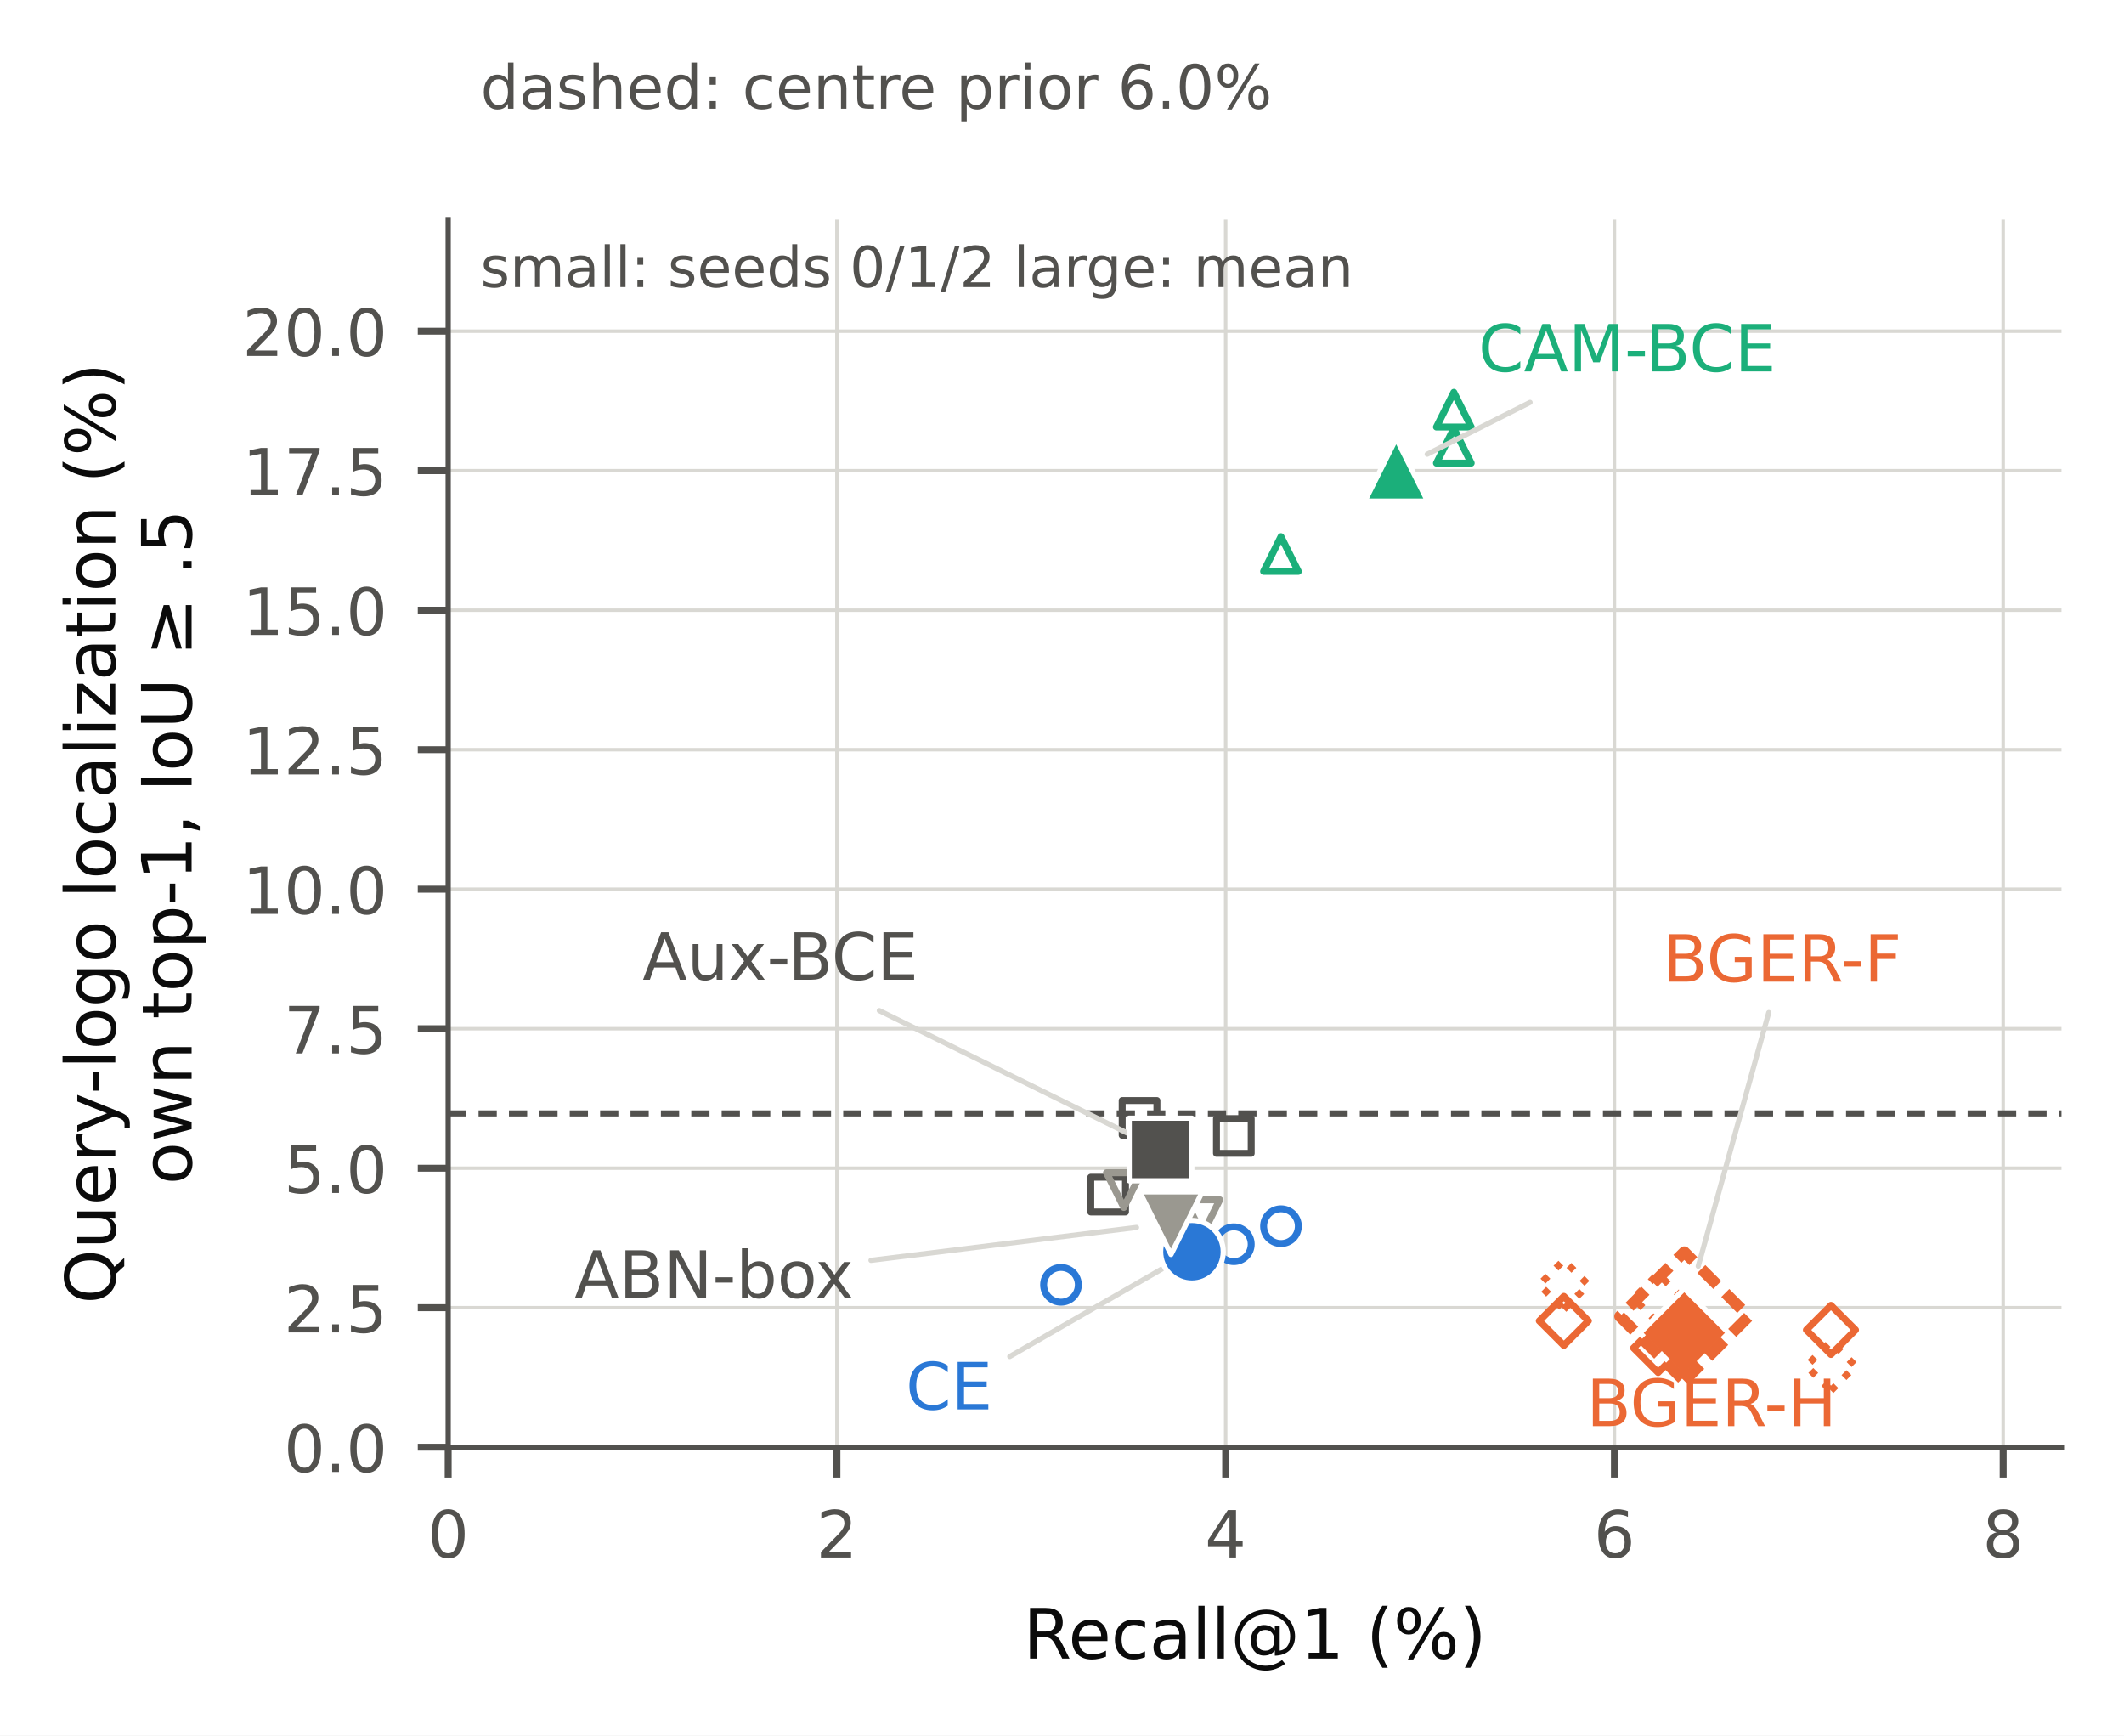
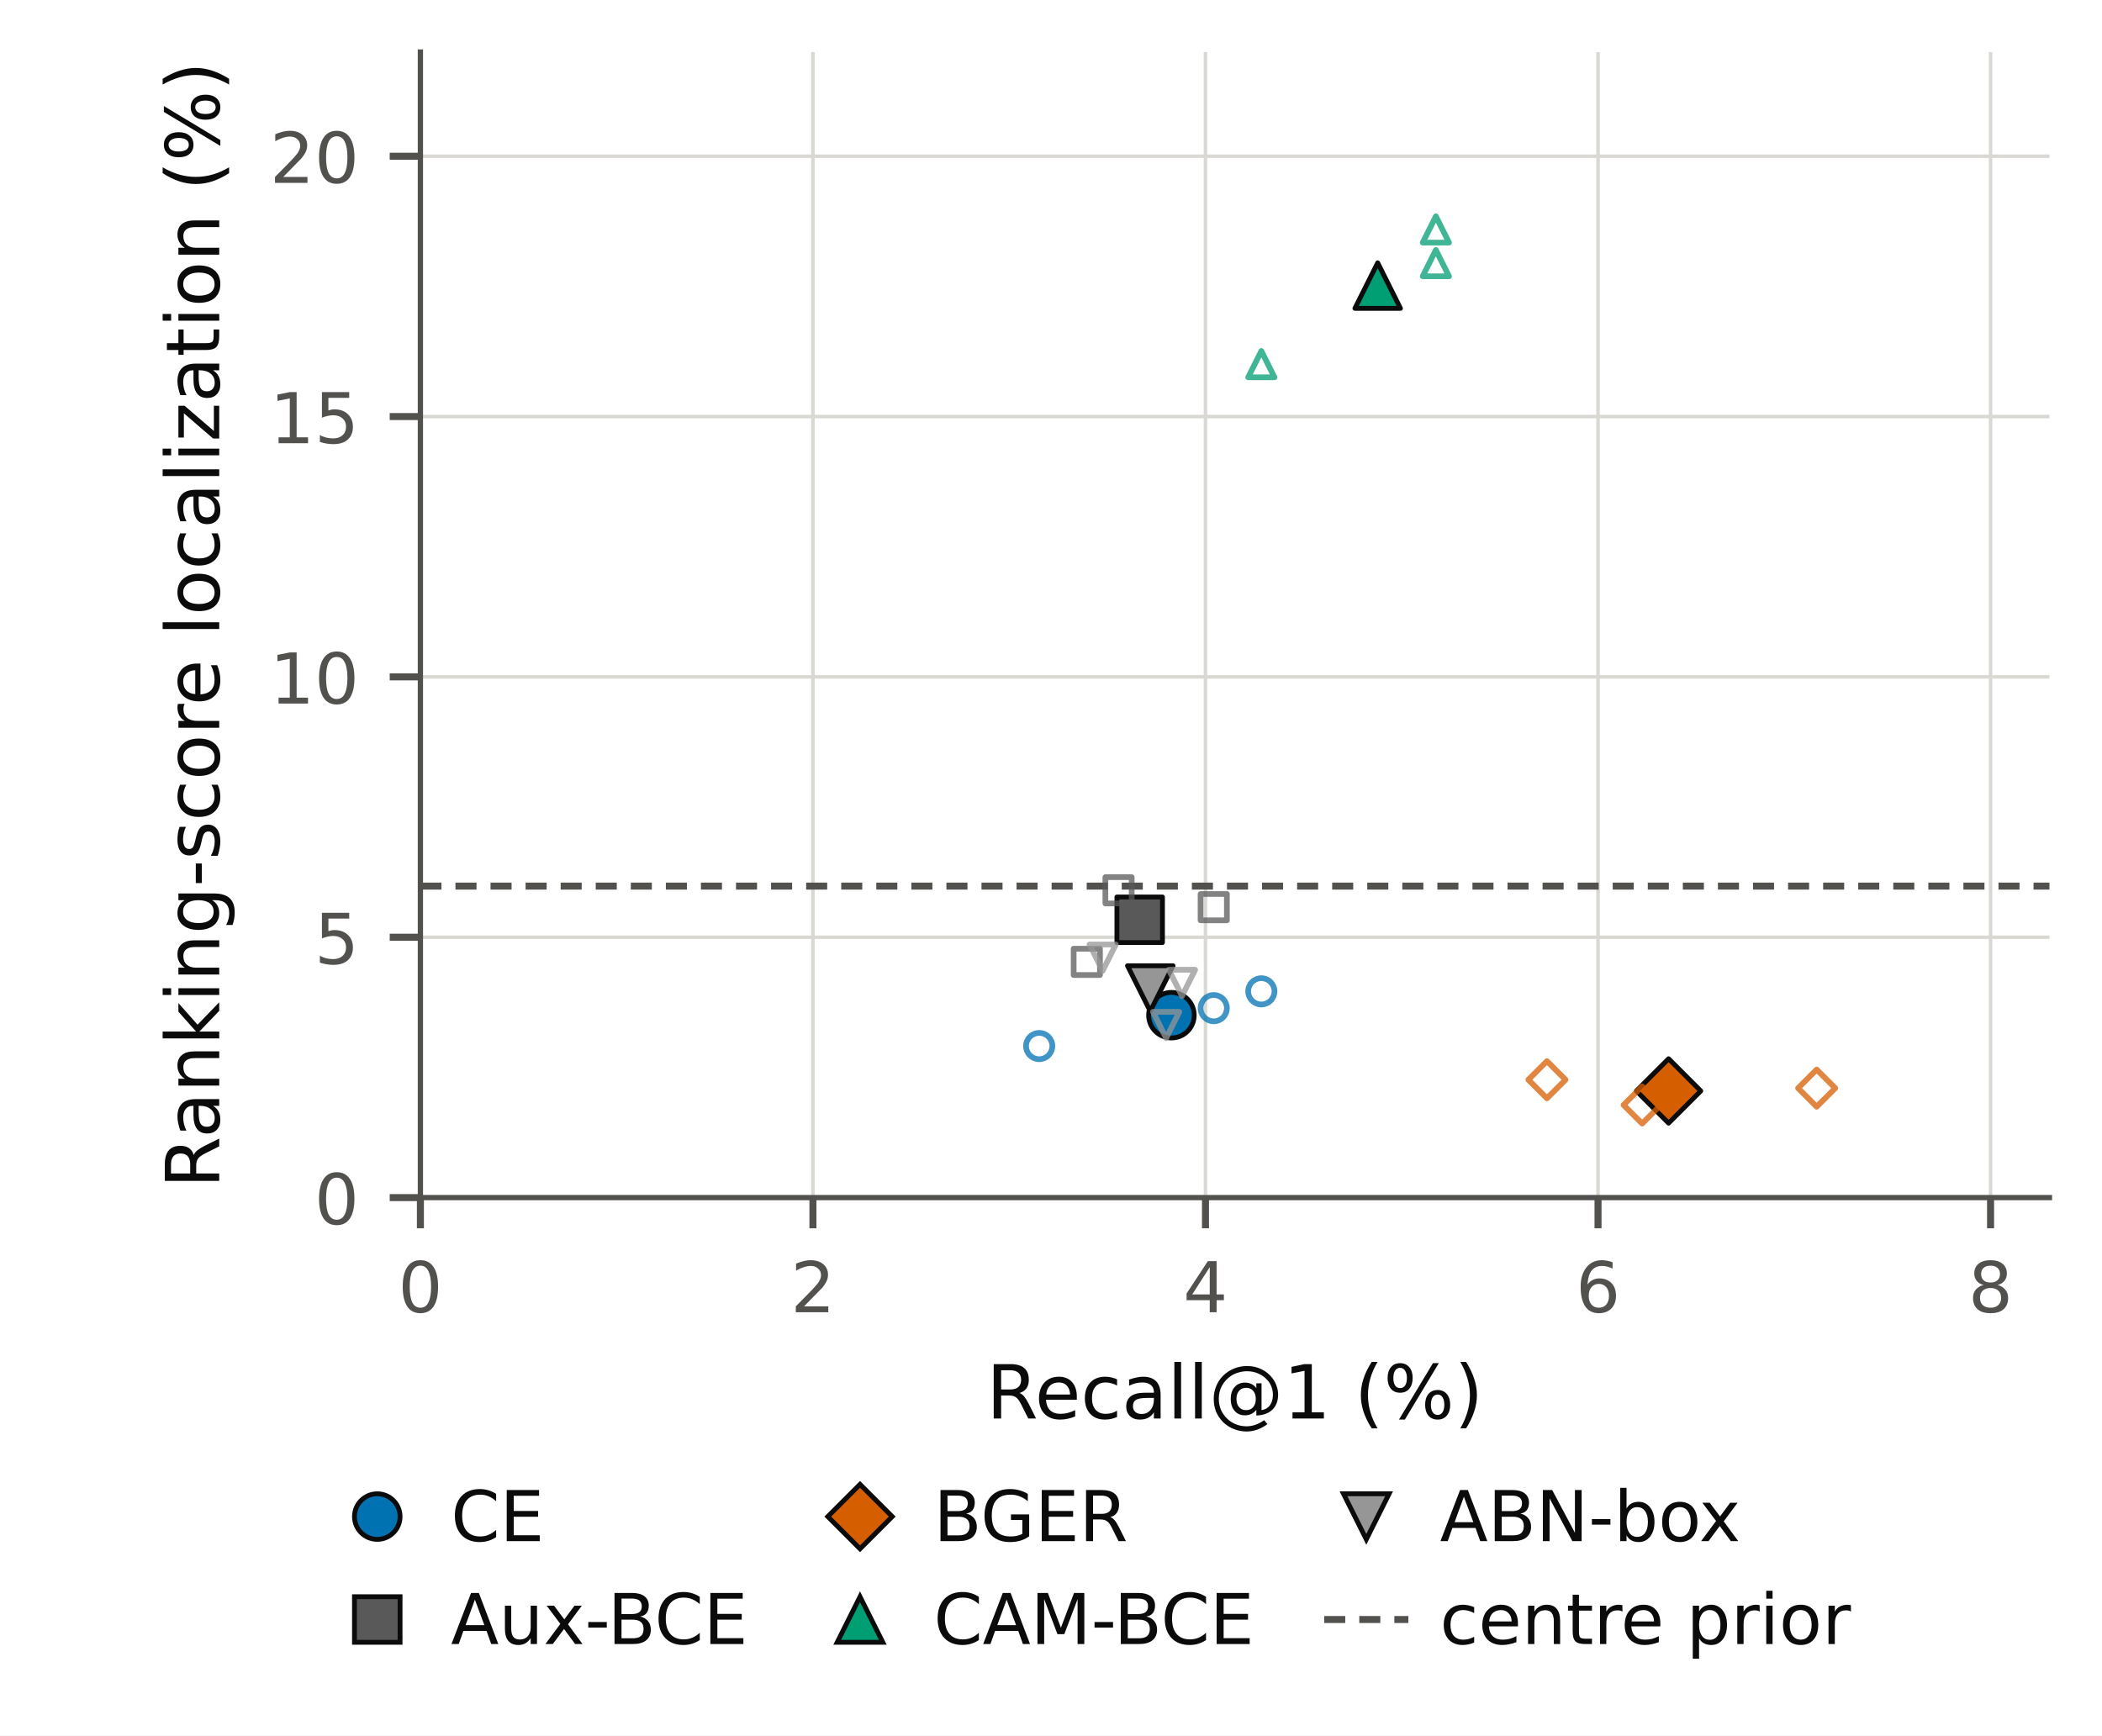
- <svg xmlns="http://www.w3.org/2000/svg" xmlns:xlink="http://www.w3.org/1999/xlink" width="244.63pt" height="199.858pt" viewBox="0 0 244.63 199.858" version="1.1">
+ <svg xmlns="http://www.w3.org/2000/svg" xmlns:xlink="http://www.w3.org/1999/xlink" width="239.76pt" height="198pt" viewBox="0 0 239.76 198" version="1.1">
  <defs>
    <style type="text/css">*{stroke-linejoin: round; stroke-linecap: butt}</style>
  </defs>
  <g id="figure_1">
    <g id="patch_1">
-       <path d="M 0 199.858  L 244.63 199.858  L 244.63 0  L 0 0  z " style="fill: #ffffff" />
+       <path d="M 0 198  L 239.76 198  L 239.76 0  L 0 0  z " style="fill: #ffffff" />
    </g>
    <g id="axes_1">
      <g id="patch_2">
-         <path d="M 51.616 166.656  L 237.43 166.656  L 237.43 25.284  L 51.616 25.284  z " style="fill: #ffffff" />
+         <path d="M 47.952 136.62  L 233.766 136.62  L 233.766 5.94  L 47.952 5.94  z " style="fill: #ffffff" />
      </g>
      <g id="matplotlib.axis_1">
        <g id="xtick_1">
          <g id="line2d_1">
-             <path d="M 51.616 166.656  L 51.616 25.284  " clip-path="url(#p598d120ee5)" style="fill: none; stroke: #d9d8d3; stroke-width: 0.4; stroke-linecap: square" />
+             <path d="M 47.952 136.62  L 47.952 5.94  " clip-path="url(#p11b56bddbb)" style="fill: none; stroke: #d9d8d3; stroke-width: 0.4; stroke-linecap: square" />
          </g>
          <g id="line2d_2">
            <defs>
              <path id="m5f1303f808" d="M 0 0  L 0 3.5  " style="stroke: #52514e; stroke-width: 0.8" />
            </defs>
            <g>
-               <use xlink:href="#m5f1303f808" x="51.616" y="166.656" style="fill: #52514e; stroke: #52514e; stroke-width: 0.8" />
+               <use xlink:href="#m5f1303f808" x="47.952" y="136.62" style="fill: #52514e; stroke: #52514e; stroke-width: 0.8" />
            </g>
          </g>
          <g id="text_1">
-             <text style="fill: #52514e; font: 7.5px 'DejaVu Sans'; text-anchor: middle" x="51.616" y="179.355" transform="rotate(-0 51.61622 179.3553)">0</text>
+             <text style="fill: #52514e; font: 8px 'DejaVu Sans'; text-anchor: middle" x="47.952" y="149.699" transform="rotate(-0 47.952 149.6987)">0</text>
          </g>
        </g>
        <g id="xtick_2">
          <g id="line2d_3">
-             <path d="M 96.391 166.656  L 96.391 25.284  " clip-path="url(#p598d120ee5)" style="fill: none; stroke: #d9d8d3; stroke-width: 0.4; stroke-linecap: square" />
+             <path d="M 92.726 136.62  L 92.726 5.94  " clip-path="url(#p11b56bddbb)" style="fill: none; stroke: #d9d8d3; stroke-width: 0.4; stroke-linecap: square" />
          </g>
          <g id="line2d_4">
            <g>
-               <use xlink:href="#m5f1303f808" x="96.391" y="166.656" style="fill: #52514e; stroke: #52514e; stroke-width: 0.8" />
+               <use xlink:href="#m5f1303f808" x="92.726" y="136.62" style="fill: #52514e; stroke: #52514e; stroke-width: 0.8" />
            </g>
          </g>
          <g id="text_2">
-             <text style="fill: #52514e; font: 7.5px 'DejaVu Sans'; text-anchor: middle" x="96.391" y="179.355" transform="rotate(-0 96.39068 179.3553)">2</text>
+             <text style="fill: #52514e; font: 8px 'DejaVu Sans'; text-anchor: middle" x="92.726" y="149.699" transform="rotate(-0 92.72646 149.6987)">2</text>
          </g>
        </g>
        <g id="xtick_3">
          <g id="line2d_5">
-             <path d="M 141.165 166.656  L 141.165 25.284  " clip-path="url(#p598d120ee5)" style="fill: none; stroke: #d9d8d3; stroke-width: 0.4; stroke-linecap: square" />
+             <path d="M 137.501 136.62  L 137.501 5.94  " clip-path="url(#p11b56bddbb)" style="fill: none; stroke: #d9d8d3; stroke-width: 0.4; stroke-linecap: square" />
          </g>
          <g id="line2d_6">
            <g>
-               <use xlink:href="#m5f1303f808" x="141.165" y="166.656" style="fill: #52514e; stroke: #52514e; stroke-width: 0.8" />
+               <use xlink:href="#m5f1303f808" x="137.501" y="136.62" style="fill: #52514e; stroke: #52514e; stroke-width: 0.8" />
            </g>
          </g>
          <g id="text_3">
-             <text style="fill: #52514e; font: 7.5px 'DejaVu Sans'; text-anchor: middle" x="141.165" y="179.355" transform="rotate(-0 141.1651 179.3553)">4</text>
+             <text style="fill: #52514e; font: 8px 'DejaVu Sans'; text-anchor: middle" x="137.501" y="149.699" transform="rotate(-0 137.5009 149.6987)">4</text>
          </g>
        </g>
        <g id="xtick_4">
          <g id="line2d_7">
-             <path d="M 185.94 166.656  L 185.94 25.284  " clip-path="url(#p598d120ee5)" style="fill: none; stroke: #d9d8d3; stroke-width: 0.4; stroke-linecap: square" />
+             <path d="M 182.275 136.62  L 182.275 5.94  " clip-path="url(#p11b56bddbb)" style="fill: none; stroke: #d9d8d3; stroke-width: 0.4; stroke-linecap: square" />
          </g>
          <g id="line2d_8">
            <g>
-               <use xlink:href="#m5f1303f808" x="185.94" y="166.656" style="fill: #52514e; stroke: #52514e; stroke-width: 0.8" />
+               <use xlink:href="#m5f1303f808" x="182.275" y="136.62" style="fill: #52514e; stroke: #52514e; stroke-width: 0.8" />
            </g>
          </g>
          <g id="text_4">
-             <text style="fill: #52514e; font: 7.5px 'DejaVu Sans'; text-anchor: middle" x="185.94" y="179.355" transform="rotate(-0 185.9396 179.3553)">6</text>
+             <text style="fill: #52514e; font: 8px 'DejaVu Sans'; text-anchor: middle" x="182.275" y="149.699" transform="rotate(-0 182.2754 149.6987)">6</text>
          </g>
        </g>
        <g id="xtick_5">
          <g id="line2d_9">
-             <path d="M 230.714 166.656  L 230.714 25.284  " clip-path="url(#p598d120ee5)" style="fill: none; stroke: #d9d8d3; stroke-width: 0.4; stroke-linecap: square" />
+             <path d="M 227.05 136.62  L 227.05 5.94  " clip-path="url(#p11b56bddbb)" style="fill: none; stroke: #d9d8d3; stroke-width: 0.4; stroke-linecap: square" />
          </g>
          <g id="line2d_10">
            <g>
-               <use xlink:href="#m5f1303f808" x="230.714" y="166.656" style="fill: #52514e; stroke: #52514e; stroke-width: 0.8" />
+               <use xlink:href="#m5f1303f808" x="227.05" y="136.62" style="fill: #52514e; stroke: #52514e; stroke-width: 0.8" />
            </g>
          </g>
          <g id="text_5">
-             <text style="fill: #52514e; font: 7.5px 'DejaVu Sans'; text-anchor: middle" x="230.714" y="179.355" transform="rotate(-0 230.714 179.3553)">8</text>
+             <text style="fill: #52514e; font: 8px 'DejaVu Sans'; text-anchor: middle" x="227.05" y="149.699" transform="rotate(-0 227.0498 149.6987)">8</text>
          </g>
        </g>
        <g id="text_6">
-           <text style="fill: #0b0b0b; font: 8px 'DejaVu Sans'; text-anchor: middle" x="144.523" y="190.994" transform="rotate(-0 144.5232 190.9938)">Recall@1 (%)</text>
+           <text style="fill: #0b0b0b; font: 8.5px 'DejaVu Sans'; text-anchor: middle" x="140.859" y="161.821" transform="rotate(-0 140.859 161.8212)">Recall@1 (%)</text>
        </g>
      </g>
      <g id="matplotlib.axis_2">
        <g id="ytick_1">
          <g id="line2d_11">
-             <path d="M 51.616 166.656  L 237.43 166.656  " clip-path="url(#p598d120ee5)" style="fill: none; stroke: #d9d8d3; stroke-width: 0.4; stroke-linecap: square" />
+             <path d="M 47.952 136.62  L 233.766 136.62  " clip-path="url(#p11b56bddbb)" style="fill: none; stroke: #d9d8d3; stroke-width: 0.4; stroke-linecap: square" />
          </g>
          <g id="line2d_12">
            <defs>
              <path id="m6cbdb1d498" d="M 0 0  L -3.5 0  " style="stroke: #52514e; stroke-width: 0.8" />
            </defs>
            <g>
-               <use xlink:href="#m6cbdb1d498" x="51.616" y="166.656" style="fill: #52514e; stroke: #52514e; stroke-width: 0.8" />
+               <use xlink:href="#m6cbdb1d498" x="47.952" y="136.62" style="fill: #52514e; stroke: #52514e; stroke-width: 0.8" />
            </g>
          </g>
          <g id="text_7">
-             <text style="fill: #52514e; font: 7.5px 'DejaVu Sans'; text-anchor: end" x="44.616" y="169.506" transform="rotate(-0 44.61622 169.5059)">0.0</text>
+             <text style="fill: #52514e; font: 8px 'DejaVu Sans'; text-anchor: end" x="40.952" y="139.659" transform="rotate(-0 40.952 139.6594)">0</text>
          </g>
        </g>
        <g id="ytick_2">
          <g id="line2d_13">
-             <path d="M 51.616 150.591  L 237.43 150.591  " clip-path="url(#p598d120ee5)" style="fill: none; stroke: #d9d8d3; stroke-width: 0.4; stroke-linecap: square" />
+             <path d="M 47.952 106.92  L 233.766 106.92  " clip-path="url(#p11b56bddbb)" style="fill: none; stroke: #d9d8d3; stroke-width: 0.4; stroke-linecap: square" />
          </g>
          <g id="line2d_14">
            <g>
-               <use xlink:href="#m6cbdb1d498" x="51.616" y="150.591" style="fill: #52514e; stroke: #52514e; stroke-width: 0.8" />
+               <use xlink:href="#m6cbdb1d498" x="47.952" y="106.92" style="fill: #52514e; stroke: #52514e; stroke-width: 0.8" />
            </g>
          </g>
          <g id="text_8">
-             <text style="fill: #52514e; font: 7.5px 'DejaVu Sans'; text-anchor: end" x="44.616" y="153.441" transform="rotate(-0 44.61622 153.4409)">2.5</text>
+             <text style="fill: #52514e; font: 8px 'DejaVu Sans'; text-anchor: end" x="40.952" y="109.959" transform="rotate(-0 40.952 109.9594)">5</text>
          </g>
        </g>
        <g id="ytick_3">
          <g id="line2d_15">
-             <path d="M 51.616 134.526  L 237.43 134.526  " clip-path="url(#p598d120ee5)" style="fill: none; stroke: #d9d8d3; stroke-width: 0.4; stroke-linecap: square" />
+             <path d="M 47.952 77.22  L 233.766 77.22  " clip-path="url(#p11b56bddbb)" style="fill: none; stroke: #d9d8d3; stroke-width: 0.4; stroke-linecap: square" />
          </g>
          <g id="line2d_16">
            <g>
-               <use xlink:href="#m6cbdb1d498" x="51.616" y="134.526" style="fill: #52514e; stroke: #52514e; stroke-width: 0.8" />
+               <use xlink:href="#m6cbdb1d498" x="47.952" y="77.22" style="fill: #52514e; stroke: #52514e; stroke-width: 0.8" />
            </g>
          </g>
          <g id="text_9">
-             <text style="fill: #52514e; font: 7.5px 'DejaVu Sans'; text-anchor: end" x="44.616" y="137.376" transform="rotate(-0 44.61622 137.3759)">5.0</text>
+             <text style="fill: #52514e; font: 8px 'DejaVu Sans'; text-anchor: end" x="40.952" y="80.259" transform="rotate(-0 40.952 80.25938)">10</text>
          </g>
        </g>
        <g id="ytick_4">
          <g id="line2d_17">
-             <path d="M 51.616 118.461  L 237.43 118.461  " clip-path="url(#p598d120ee5)" style="fill: none; stroke: #d9d8d3; stroke-width: 0.4; stroke-linecap: square" />
+             <path d="M 47.952 47.52  L 233.766 47.52  " clip-path="url(#p11b56bddbb)" style="fill: none; stroke: #d9d8d3; stroke-width: 0.4; stroke-linecap: square" />
          </g>
          <g id="line2d_18">
            <g>
-               <use xlink:href="#m6cbdb1d498" x="51.616" y="118.461" style="fill: #52514e; stroke: #52514e; stroke-width: 0.8" />
+               <use xlink:href="#m6cbdb1d498" x="47.952" y="47.52" style="fill: #52514e; stroke: #52514e; stroke-width: 0.8" />
            </g>
          </g>
          <g id="text_10">
-             <text style="fill: #52514e; font: 7.5px 'DejaVu Sans'; text-anchor: end" x="44.616" y="121.311" transform="rotate(-0 44.61622 121.3109)">7.5</text>
+             <text style="fill: #52514e; font: 8px 'DejaVu Sans'; text-anchor: end" x="40.952" y="50.559" transform="rotate(-0 40.952 50.55938)">15</text>
          </g>
        </g>
        <g id="ytick_5">
          <g id="line2d_19">
-             <path d="M 51.616 102.396  L 237.43 102.396  " clip-path="url(#p598d120ee5)" style="fill: none; stroke: #d9d8d3; stroke-width: 0.4; stroke-linecap: square" />
+             <path d="M 47.952 17.82  L 233.766 17.82  " clip-path="url(#p11b56bddbb)" style="fill: none; stroke: #d9d8d3; stroke-width: 0.4; stroke-linecap: square" />
          </g>
          <g id="line2d_20">
            <g>
-               <use xlink:href="#m6cbdb1d498" x="51.616" y="102.396" style="fill: #52514e; stroke: #52514e; stroke-width: 0.8" />
+               <use xlink:href="#m6cbdb1d498" x="47.952" y="17.82" style="fill: #52514e; stroke: #52514e; stroke-width: 0.8" />
            </g>
          </g>
          <g id="text_11">
-             <text style="fill: #52514e; font: 7.5px 'DejaVu Sans'; text-anchor: end" x="44.616" y="105.246" transform="rotate(-0 44.61622 105.2459)">10.0</text>
-           </g>
-         </g>
-         <g id="ytick_6">
-           <g id="line2d_21">
-             <path d="M 51.616 86.331  L 237.43 86.331  " clip-path="url(#p598d120ee5)" style="fill: none; stroke: #d9d8d3; stroke-width: 0.4; stroke-linecap: square" />
-           </g>
-           <g id="line2d_22">
-             <g>
-               <use xlink:href="#m6cbdb1d498" x="51.616" y="86.331" style="fill: #52514e; stroke: #52514e; stroke-width: 0.8" />
-             </g>
-           </g>
-           <g id="text_12">
-             <text style="fill: #52514e; font: 7.5px 'DejaVu Sans'; text-anchor: end" x="44.616" y="89.181" transform="rotate(-0 44.61622 89.18086)">12.5</text>
-           </g>
-         </g>
-         <g id="ytick_7">
-           <g id="line2d_23">
-             <path d="M 51.616 70.266  L 237.43 70.266  " clip-path="url(#p598d120ee5)" style="fill: none; stroke: #d9d8d3; stroke-width: 0.4; stroke-linecap: square" />
-           </g>
-           <g id="line2d_24">
-             <g>
-               <use xlink:href="#m6cbdb1d498" x="51.616" y="70.266" style="fill: #52514e; stroke: #52514e; stroke-width: 0.8" />
-             </g>
-           </g>
-           <g id="text_13">
-             <text style="fill: #52514e; font: 7.5px 'DejaVu Sans'; text-anchor: end" x="44.616" y="73.116" transform="rotate(-0 44.61622 73.11586)">15.0</text>
-           </g>
-         </g>
-         <g id="ytick_8">
-           <g id="line2d_25">
-             <path d="M 51.616 54.201  L 237.43 54.201  " clip-path="url(#p598d120ee5)" style="fill: none; stroke: #d9d8d3; stroke-width: 0.4; stroke-linecap: square" />
-           </g>
-           <g id="line2d_26">
-             <g>
-               <use xlink:href="#m6cbdb1d498" x="51.616" y="54.201" style="fill: #52514e; stroke: #52514e; stroke-width: 0.8" />
-             </g>
-           </g>
-           <g id="text_14">
-             <text style="fill: #52514e; font: 7.5px 'DejaVu Sans'; text-anchor: end" x="44.616" y="57.051" transform="rotate(-0 44.61622 57.05086)">17.5</text>
-           </g>
-         </g>
-         <g id="ytick_9">
-           <g id="line2d_27">
-             <path d="M 51.616 38.136  L 237.43 38.136  " clip-path="url(#p598d120ee5)" style="fill: none; stroke: #d9d8d3; stroke-width: 0.4; stroke-linecap: square" />
-           </g>
-           <g id="line2d_28">
-             <g>
-               <use xlink:href="#m6cbdb1d498" x="51.616" y="38.136" style="fill: #52514e; stroke: #52514e; stroke-width: 0.8" />
-             </g>
-           </g>
-           <g id="text_15">
-             <text style="fill: #52514e; font: 7.5px 'DejaVu Sans'; text-anchor: end" x="44.616" y="40.986" transform="rotate(-0 44.61622 40.98586)">20.0</text>
-           </g>
-         </g>
-         <g id="text_16">
-           <text style="fill: #0b0b0b; font: 8px 'DejaVu Sans'" transform="translate(13.27875 150.1548) rotate(-90)">Query-logo localization (%)</text>
-           <g style="fill: #0b0b0b" transform="translate(22.237 136.4104) rotate(-90)">
-             <text>
-               <tspan style="font: 8px 'DejaVu Sans'" x="0 4.895 11.438 16.508 19.051 22.188 27.082 32.16 35.047 40.137 42.68 45.223 47.582 52.477 58.332 62.434 70.695 73.238 75.781" y="-0.172">own top-1, IoU ≥ .5</tspan>
-             </text>
-           </g>
-         </g>
-       </g>
-       <g id="line2d_29">
-         <path d="M 51.616 128.215  L 237.43 128.215  " clip-path="url(#p598d120ee5)" style="fill: none; stroke-dasharray: 2.1,1.4; stroke-dashoffset: 0; stroke: #52514e; stroke-width: 0.7" />
+             <text style="fill: #52514e; font: 8px 'DejaVu Sans'; text-anchor: end" x="40.952" y="20.859" transform="rotate(-0 40.952 20.85938)">20</text>
+           </g>
+         </g>
+         <g id="text_12">
+           <text style="fill: #0b0b0b; font: 8.5px 'DejaVu Sans'; text-anchor: middle" x="25.004" y="71.28" transform="rotate(-90 25.00427 71.28)">Ranking-score localization (%)</text>
+         </g>
+       </g>
+       <g id="line2d_21">
+         <path d="M 47.952 101.086  L 233.766 101.086  " clip-path="url(#p11b56bddbb)" style="fill: none; stroke-dasharray: 2.4,1.6; stroke-dashoffset: 0; stroke: #52514e; stroke-width: 0.8" />
      </g>
      <g id="patch_3">
-         <path d="M 51.616 166.656  L 51.616 25.284  " style="fill: none; stroke: #52514e; stroke-width: 0.6; stroke-linejoin: miter; stroke-linecap: square" />
+         <path d="M 47.952 136.62  L 47.952 5.94  " style="fill: none; stroke: #52514e; stroke-width: 0.6; stroke-linejoin: miter; stroke-linecap: square" />
      </g>
      <g id="patch_4">
-         <path d="M 51.616 166.656  L 237.43 166.656  " style="fill: none; stroke: #52514e; stroke-width: 0.6; stroke-linejoin: miter; stroke-linecap: square" />
+         <path d="M 47.952 136.62  L 233.766 136.62  " style="fill: none; stroke: #52514e; stroke-width: 0.6; stroke-linejoin: miter; stroke-linecap: square" />
      </g>
      <g id="PathCollection_1">
        <defs>
-           <path id="C0_0_b7c4236d90" d="M 0 2  C 0.53 2 1.039 1.789 1.414 1.414  C 1.789 1.039 2 0.53 2 -0  C 2 -0.53 1.789 -1.039 1.414 -1.414  C 1.039 -1.789 0.53 -2 0 -2  C -0.53 -2 -1.039 -1.789 -1.414 -1.414  C -1.789 -1.039 -2 -0.53 -2 0  C -2 0.53 -1.789 1.039 -1.414 1.414  C -1.039 1.789 -0.53 2 0 2  z " />
-         </defs>
-         <g clip-path="url(#p598d120ee5)">
-           <use xlink:href="#C0_0_b7c4236d90" x="122.198" y="147.955" style="fill: none; stroke: #2a78d6; stroke-width: 0.8" />
-         </g>
-         <g clip-path="url(#p598d120ee5)">
-           <use xlink:href="#C0_0_b7c4236d90" x="147.536" y="141.202" style="fill: none; stroke: #2a78d6; stroke-width: 0.8" />
-         </g>
-         <g clip-path="url(#p598d120ee5)">
-           <use xlink:href="#C0_0_b7c4236d90" x="142.106" y="143.28" style="fill: none; stroke: #2a78d6; stroke-width: 0.8" />
+           <path id="m2b8ec1d2f0" d="M 0 2.598  C 0.689 2.598 1.35 2.324 1.837 1.837  C 2.324 1.35 2.598 0.689 2.598 0  C 2.598 -0.689 2.324 -1.35 1.837 -1.837  C 1.35 -2.324 0.689 -2.598 0 -2.598  C -0.689 -2.598 -1.35 -2.324 -1.837 -1.837  C -2.324 -1.35 -2.598 -0.689 -2.598 0  C -2.598 0.689 -2.324 1.35 -1.837 1.837  C -1.35 2.324 -0.689 2.598 0 2.598  z " style="stroke: #0b0b0b; stroke-width: 0.55" />
+         </defs>
+         <g clip-path="url(#p11b56bddbb)">
+           <use xlink:href="#m2b8ec1d2f0" x="133.616" y="115.812" style="fill: #0072b2; stroke: #0b0b0b; stroke-width: 0.55" />
        </g>
      </g>
      <g id="PathCollection_2">
-         <path d="M 129.247 130.734  L 133.247 130.734  L 133.247 126.734  L 129.247 126.734  L 129.247 130.734  z " clip-path="url(#p598d120ee5)" style="fill: none; stroke: #52514e; stroke-width: 0.8" />
-         <path d="M 140.106 132.812  L 144.106 132.812  L 144.106 128.812  L 140.106 128.812  L 140.106 132.812  z " clip-path="url(#p598d120ee5)" style="fill: none; stroke: #52514e; stroke-width: 0.8" />
-         <path d="M 125.628 139.565  L 129.628 139.565  L 129.628 135.565  L 125.628 135.565  L 125.628 139.565  z " clip-path="url(#p598d120ee5)" style="fill: none; stroke: #52514e; stroke-width: 0.8" />
+         <defs>
+           <path id="mcff3fdd98c" d="M -2.598 2.598  L 2.598 2.598  L 2.598 -2.598  L -2.598 -2.598  z " style="stroke: #0b0b0b; stroke-width: 0.55" />
+         </defs>
+         <g clip-path="url(#p11b56bddbb)">
+           <use xlink:href="#mcff3fdd98c" x="129.996" y="104.927" style="fill: #595959; stroke: #0b0b0b; stroke-width: 0.55" />
+         </g>
      </g>
      <g id="PathCollection_3">
-         <path d="M 190.971 158.056  L 193.799 155.228  L 190.971 152.399  L 188.142 155.228  L 190.971 158.056  z " clip-path="url(#p598d120ee5)" style="fill: none; stroke: #eb6834; stroke-width: 0.8" />
-         <path d="M 210.879 155.978  L 213.707 153.15  L 210.879 150.321  L 208.05 153.15  L 210.879 155.978  z " clip-path="url(#p598d120ee5)" style="fill: none; stroke: #eb6834; stroke-width: 0.8" />
-         <path d="M 180.112 154.939  L 182.94 152.111  L 180.112 149.283  L 177.284 152.111  L 180.112 154.939  z " clip-path="url(#p598d120ee5)" style="fill: none; stroke: #eb6834; stroke-width: 0.8" />
+         <defs>
+           <path id="mbb1d40e9d2" d="M -0 3.674  L 3.674 0  L 0 -3.674  L -3.674 -0  z " style="stroke: #0b0b0b; stroke-width: 0.55" />
+         </defs>
+         <g clip-path="url(#p11b56bddbb)">
+           <use xlink:href="#mbb1d40e9d2" x="190.323" y="124.455" style="fill: #d55e00; stroke: #0b0b0b; stroke-width: 0.55" />
+         </g>
      </g>
      <g id="PathCollection_4">
-         <path d="M 147.536 61.799  L 145.536 65.799  L 149.536 65.799  L 147.536 61.799  z " clip-path="url(#p598d120ee5)" style="fill: none; stroke: #1baf7a; stroke-width: 0.8" />
-         <path d="M 167.443 45.175  L 165.443 49.175  L 169.443 49.175  L 167.443 45.175  z " clip-path="url(#p598d120ee5)" style="fill: none; stroke: #1baf7a; stroke-width: 0.8" />
-         <path d="M 167.443 49.331  L 165.443 53.331  L 169.443 53.331  L 167.443 49.331  z " clip-path="url(#p598d120ee5)" style="fill: none; stroke: #1baf7a; stroke-width: 0.8" />
+         <defs>
+           <path id="m7092b70ff4" d="M 0 -2.598  L -2.598 2.598  L 2.598 2.598  z " style="stroke: #0b0b0b; stroke-width: 0.55" />
+         </defs>
+         <g clip-path="url(#p11b56bddbb)">
+           <use xlink:href="#m7092b70ff4" x="157.143" y="32.578" style="fill: #009e73; stroke: #0b0b0b; stroke-width: 0.55" />
+         </g>
      </g>
      <g id="PathCollection_5">
-         <path d="M 129.438 139.046  L 131.438 135.046  L 127.438 135.046  L 129.438 139.046  z " clip-path="url(#p598d120ee5)" style="fill: none; stroke: #9a9890; stroke-width: 0.8" />
-         <path d="M 138.487 142.163  L 140.487 138.163  L 136.487 138.163  L 138.487 142.163  z " clip-path="url(#p598d120ee5)" style="fill: none; stroke: #9a9890; stroke-width: 0.8" />
-         <path d="M 136.677 147.358  L 138.677 143.358  L 134.677 143.358  L 136.677 147.358  z " clip-path="url(#p598d120ee5)" style="fill: none; stroke: #9a9890; stroke-width: 0.8" />
-       </g>
-       <g id="patch_5">
-         <path d="M 116.301 156.211  Q 125.058 151.175 133.815 146.138  " style="fill: none; stroke: #d9d8d3; stroke-width: 0.6; stroke-linecap: round" />
+         <defs>
+           <path id="ma718e129ff" d="M -0 2.598  L 2.598 -2.598  L -2.598 -2.598  z " style="stroke: #0b0b0b; stroke-width: 0.55" />
+         </defs>
+         <g clip-path="url(#p11b56bddbb)">
+           <use xlink:href="#ma718e129ff" x="131.203" y="112.77" style="fill: #969696; stroke: #0b0b0b; stroke-width: 0.55" />
+         </g>
+       </g>
+       <g id="PathCollection_6">
+         <defs>
+           <path id="C0_0_f860e448e4" d="M 0 1.5  C 0.398 1.5 0.779 1.342 1.061 1.061  C 1.342 0.779 1.5 0.398 1.5 -0  C 1.5 -0.398 1.342 -0.779 1.061 -1.061  C 0.779 -1.342 0.398 -1.5 0 -1.5  C -0.398 -1.5 -0.779 -1.342 -1.061 -1.061  C -1.342 -0.779 -1.5 -0.398 -1.5 0  C -1.5 0.398 -1.342 0.779 -1.061 1.061  C -0.779 1.342 -0.398 1.5 0 1.5  z " />
+         </defs>
+         <g clip-path="url(#p11b56bddbb)">
+           <use xlink:href="#C0_0_f860e448e4" x="118.534" y="119.333" style="fill: none; stroke: #0072b2; stroke-opacity: 0.75; stroke-width: 0.65" />
+         </g>
+         <g clip-path="url(#p11b56bddbb)">
+           <use xlink:href="#C0_0_f860e448e4" x="143.871" y="113.09" style="fill: none; stroke: #0072b2; stroke-opacity: 0.75; stroke-width: 0.65" />
+         </g>
+         <g clip-path="url(#p11b56bddbb)">
+           <use xlink:href="#C0_0_f860e448e4" x="138.442" y="115.011" style="fill: none; stroke: #0072b2; stroke-opacity: 0.75; stroke-width: 0.65" />
+         </g>
+       </g>
+       <g id="PathCollection_7">
+         <path d="M 126.083 103.066  L 129.083 103.066  L 129.083 100.066  L 126.083 100.066  L 126.083 103.066  z " clip-path="url(#p11b56bddbb)" style="fill: none; stroke: #595959; stroke-opacity: 0.75; stroke-width: 0.65" />
+         <path d="M 136.942 104.987  L 139.942 104.987  L 139.942 101.987  L 136.942 101.987  L 136.942 104.987  z " clip-path="url(#p11b56bddbb)" style="fill: none; stroke: #595959; stroke-opacity: 0.75; stroke-width: 0.65" />
+         <path d="M 122.464 111.229  L 125.464 111.229  L 125.464 108.229  L 122.464 108.229  L 122.464 111.229  z " clip-path="url(#p11b56bddbb)" style="fill: none; stroke: #595959; stroke-opacity: 0.75; stroke-width: 0.65" />
+       </g>
+       <g id="PathCollection_8">
+         <path d="M 187.307 128.177  L 189.428 126.056  L 187.307 123.934  L 185.185 126.056  L 187.307 128.177  z " clip-path="url(#p11b56bddbb)" style="fill: none; stroke: #d55e00; stroke-opacity: 0.75; stroke-width: 0.65" />
+         <path d="M 207.214 126.256  L 209.336 124.135  L 207.214 122.014  L 205.093 124.135  L 207.214 126.256  z " clip-path="url(#p11b56bddbb)" style="fill: none; stroke: #d55e00; stroke-opacity: 0.75; stroke-width: 0.65" />
+         <path d="M 176.448 125.296  L 178.569 123.175  L 176.448 121.053  L 174.326 123.175  L 176.448 125.296  z " clip-path="url(#p11b56bddbb)" style="fill: none; stroke: #d55e00; stroke-opacity: 0.75; stroke-width: 0.65" />
+       </g>
+       <g id="PathCollection_9">
+         <path d="M 143.871 40.042  L 142.371 43.042  L 145.371 43.042  L 143.871 40.042  z " clip-path="url(#p11b56bddbb)" style="fill: none; stroke: #009e73; stroke-opacity: 0.75; stroke-width: 0.65" />
+         <path d="M 163.779 24.675  L 162.279 27.675  L 165.279 27.675  L 163.779 24.675  z " clip-path="url(#p11b56bddbb)" style="fill: none; stroke: #009e73; stroke-opacity: 0.75; stroke-width: 0.65" />
+         <path d="M 163.779 28.517  L 162.279 31.517  L 165.279 31.517  L 163.779 28.517  z " clip-path="url(#p11b56bddbb)" style="fill: none; stroke: #009e73; stroke-opacity: 0.75; stroke-width: 0.65" />
+       </g>
+       <g id="PathCollection_10">
+         <path d="M 125.773 110.749  L 127.273 107.749  L 124.273 107.749  L 125.773 110.749  z " clip-path="url(#p11b56bddbb)" style="fill: none; stroke: #969696; stroke-opacity: 0.75; stroke-width: 0.65" />
+         <path d="M 134.822 113.63  L 136.322 110.63  L 133.322 110.63  L 134.822 113.63  z " clip-path="url(#p11b56bddbb)" style="fill: none; stroke: #969696; stroke-opacity: 0.75; stroke-width: 0.65" />
+         <path d="M 133.013 118.432  L 134.513 115.432  L 131.513 115.432  L 133.013 118.432  z " clip-path="url(#p11b56bddbb)" style="fill: none; stroke: #969696; stroke-opacity: 0.75; stroke-width: 0.65" />
+       </g>
+     </g>
+     <g id="legend_1">
+       <g id="line2d_22">
+         <defs>
+           <path id="mce74e3c66f" d="M 0 2.6  C 0.69 2.6 1.351 2.326 1.838 1.838  C 2.326 1.351 2.6 0.69 2.6 0  C 2.6 -0.69 2.326 -1.351 1.838 -1.838  C 1.351 -2.326 0.69 -2.6 0 -2.6  C -0.69 -2.6 -1.351 -2.326 -1.838 -1.838  C -2.326 -1.351 -2.6 -0.69 -2.6 0  C -2.6 0.69 -2.326 1.351 -1.838 1.838  C -1.351 2.326 -0.69 2.6 0 2.6  z " style="stroke: #0b0b0b; stroke-width: 0.55" />
+         </defs>
+         <g>
+           <use xlink:href="#mce74e3c66f" x="43.032" y="173.01" style="fill: #0072b2; stroke: #0b0b0b; stroke-width: 0.55" />
+         </g>
+       </g>
+       <g id="text_13">
+         <text style="fill: #0b0b0b; font: 8px 'DejaVu Sans'; text-anchor: start" x="51.432" y="175.81" transform="rotate(-0 51.43207 175.8098)">CE</text>
+       </g>
+       <g id="line2d_23">
+         <defs>
+           <path id="m96e8fee2b0" d="M -2.6 2.6  L 2.6 2.6  L 2.6 -2.6  L -2.6 -2.6  z " style="stroke: #0b0b0b; stroke-width: 0.55; stroke-linejoin: miter" />
+         </defs>
+         <g>
+           <use xlink:href="#m96e8fee2b0" x="43.032" y="184.752" style="fill: #595959; stroke: #0b0b0b; stroke-width: 0.55; stroke-linejoin: miter" />
+         </g>
+       </g>
+       <g id="text_14">
+         <text style="fill: #0b0b0b; font: 8px 'DejaVu Sans'; text-anchor: start" x="51.432" y="187.552" transform="rotate(-0 51.43207 187.5522)">Aux-BCE</text>
+       </g>
+       <g id="line2d_24">
+         <defs>
+           <path id="m98c9c5877e" d="M -0 3.677  L 3.677 0  L 0 -3.677  L -3.677 -0  z " style="stroke: #0b0b0b; stroke-width: 0.55; stroke-linejoin: miter" />
+         </defs>
+         <g>
+           <use xlink:href="#m98c9c5877e" x="98.096" y="173.01" style="fill: #d55e00; stroke: #0b0b0b; stroke-width: 0.55; stroke-linejoin: miter" />
+         </g>
+       </g>
+       <g id="text_15">
+         <text style="fill: #0b0b0b; font: 8px 'DejaVu Sans'; text-anchor: start" x="106.496" y="175.81" transform="rotate(-0 106.4958 175.8098)">BGER</text>
+       </g>
+       <g id="line2d_25">
+         <defs>
+           <path id="m28d1b6d5fd" d="M 0 -2.6  L -2.6 2.6  L 2.6 2.6  z " style="stroke: #0b0b0b; stroke-width: 0.55; stroke-linejoin: miter" />
+         </defs>
+         <g>
+           <use xlink:href="#m28d1b6d5fd" x="98.096" y="184.752" style="fill: #009e73; stroke: #0b0b0b; stroke-width: 0.55; stroke-linejoin: miter" />
+         </g>
+       </g>
+       <g id="text_16">
+         <text style="fill: #0b0b0b; font: 8px 'DejaVu Sans'; text-anchor: start" x="106.496" y="187.552" transform="rotate(-0 106.4958 187.5522)">CAM-BCE</text>
+       </g>
+       <g id="line2d_26">
+         <defs>
+           <path id="m63b85faaa0" d="M -0 2.6  L 2.6 -2.6  L -2.6 -2.6  z " style="stroke: #0b0b0b; stroke-width: 0.55; stroke-linejoin: miter" />
+         </defs>
+         <g>
+           <use xlink:href="#m63b85faaa0" x="155.843" y="173.01" style="fill: #969696; stroke: #0b0b0b; stroke-width: 0.55; stroke-linejoin: miter" />
+         </g>
      </g>
      <g id="text_17">
-         <text style="fill: #2a78d6; font: 7.5px 'DejaVu Sans'; text-anchor: end" x="114.3" y="162.3" transform="rotate(-0 114.3005 162.3)">CE</text>
-       </g>
-       <g id="patch_6">
-         <path d="M 101.275 116.378  Q 115.675 123.489 130.075 130.6  " style="fill: none; stroke: #d9d8d3; stroke-width: 0.6; stroke-linecap: round" />
+         <text style="fill: #0b0b0b; font: 8px 'DejaVu Sans'; text-anchor: start" x="164.243" y="175.81" transform="rotate(-0 164.2433 175.8098)">ABN-box</text>
+       </g>
+       <g id="line2d_27">
+         <path d="M 151.043 184.752  L 155.843 184.752  L 160.643 184.752  " style="fill: none; stroke-dasharray: 2.4,1.6; stroke-dashoffset: 0; stroke: #52514e; stroke-width: 0.8" />
      </g>
      <g id="text_18">
-         <text style="fill: #52514e; font: 7.5px 'DejaVu Sans'; text-anchor: start" x="74.003" y="112.82" transform="rotate(-0 74.00345 112.8198)">Aux-BCE</text>
-       </g>
-       <g id="patch_7">
-         <path d="M 195.089 156.529  Q 194.538 155.012 193.987 153.496  " style="fill: none; stroke: #d9d8d3; stroke-width: 0.6; stroke-linecap: round" />
-       </g>
-       <g id="text_19">
-         <text style="fill: #eb6834; font: 7.5px 'DejaVu Sans'; text-anchor: middle" x="197.133" y="164.228" transform="rotate(-0 197.1332 164.2278)">BGER-H</text>
-       </g>
-       <g id="patch_8">
-         <path d="M 176.224 46.337  Q 170.301 49.32 164.379 52.303  " style="fill: none; stroke: #d9d8d3; stroke-width: 0.6; stroke-linecap: round" />
-       </g>
-       <g id="text_20">
-         <text style="fill: #1baf7a; font: 7.5px 'DejaVu Sans'; text-anchor: start" x="170.269" y="42.776" transform="rotate(-0 170.2685 42.77638)">CAM-BCE</text>
-       </g>
-       <g id="patch_9">
-         <path d="M 100.316 145.138  Q 115.607 143.243 130.898 141.347  " style="fill: none; stroke: #d9d8d3; stroke-width: 0.6; stroke-linecap: round" />
-       </g>
-       <g id="text_21">
-         <text style="fill: #52514e; font: 7.5px 'DejaVu Sans'; text-anchor: start" x="66.168" y="149.448" transform="rotate(-0 66.16792 149.448)">ABN-box</text>
-       </g>
-       <g id="text_22">
-         <text style="fill: #52514e; font: 7px 'DejaVu Sans'; text-anchor: start" x="55.332" y="12.519" transform="rotate(-0 55.3325 12.51891)">dashed: centre prior 6.0%</text>
-       </g>
-       <g id="PathCollection_6">
-         <path d="M 190.971 152.342  L 193.799 149.514  L 190.971 146.685  L 188.142 149.514  L 190.971 152.342  z " clip-path="url(#p598d120ee5)" style="fill: none; stroke-dasharray: 0.8,1.32; stroke-dashoffset: 0; stroke: #eb6834; stroke-width: 0.8" />
-         <path d="M 210.879 160.134  L 213.707 157.306  L 210.879 154.477  L 208.05 157.306  L 210.879 160.134  z " clip-path="url(#p598d120ee5)" style="fill: none; stroke-dasharray: 0.8,1.32; stroke-dashoffset: 0; stroke: #eb6834; stroke-width: 0.8" />
-         <path d="M 180.112 150.784  L 182.94 147.955  L 180.112 145.127  L 177.284 147.955  L 180.112 150.784  z " clip-path="url(#p598d120ee5)" style="fill: none; stroke-dasharray: 0.8,1.32; stroke-dashoffset: 0; stroke: #eb6834; stroke-width: 0.8" />
-       </g>
-       <g id="patch_10">
-         <path d="M 203.718 116.606  Q 199.656 131.21 195.594 145.813  " style="fill: none; stroke: #d9d8d3; stroke-width: 0.6; stroke-linecap: round" />
-       </g>
-       <g id="text_23">
-         <text style="fill: #eb6834; font: 7.5px 'DejaVu Sans'; text-anchor: start" x="191.536" y="113.046" transform="rotate(-0 191.5364 113.0461)">BGER-F</text>
-       </g>
-       <g id="text_24">
-         <text style="fill: #52514e; font: 6.5px 'DejaVu Sans'; text-anchor: start" x="55.332" y="33.051" transform="rotate(-0 55.3325 33.05087)">small: seeds 0/1/2   large: mean</text>
-       </g>
-       <g id="PathCollection_7">
-         <defs>
-           <path id="m59210106b4" d="M 0 3.606  C 0.956 3.606 1.873 3.226 2.55 2.55  C 3.226 1.873 3.606 0.956 3.606 0  C 3.606 -0.956 3.226 -1.873 2.55 -2.55  C 1.873 -3.226 0.956 -3.606 0 -3.606  C -0.956 -3.606 -1.873 -3.226 -2.55 -2.55  C -3.226 -1.873 -3.606 -0.956 -3.606 0  C -3.606 0.956 -3.226 1.873 -2.55 2.55  C -1.873 3.226 -0.956 3.606 0 3.606  z " style="stroke: #ffffff; stroke-width: 0.6" />
-         </defs>
-         <g clip-path="url(#p598d120ee5)">
-           <use xlink:href="#m59210106b4" x="137.28" y="144.146" style="fill: #2a78d6; stroke: #ffffff; stroke-width: 0.6" />
-         </g>
-       </g>
-       <g id="PathCollection_8">
-         <defs>
-           <path id="m2b41d54f19" d="M -3.606 3.606  L 3.606 3.606  L 3.606 -3.606  L -3.606 -3.606  z " style="stroke: #ffffff; stroke-width: 0.6" />
-         </defs>
-         <g clip-path="url(#p598d120ee5)">
-           <use xlink:href="#m2b41d54f19" x="133.66" y="132.371" style="fill: #52514e; stroke: #ffffff; stroke-width: 0.6" />
-         </g>
-       </g>
-       <g id="PathCollection_9">
-         <defs>
-           <path id="m091ff92cc9" d="M -0 5.099  L 5.099 0  L 0 -5.099  L -5.099 -0  z " style="stroke: #ffffff; stroke-width: 0.6" />
-         </defs>
-         <g clip-path="url(#p598d120ee5)">
-           <use xlink:href="#m091ff92cc9" x="193.987" y="153.496" style="fill: #eb6834; stroke: #ffffff; stroke-width: 0.6" />
-         </g>
-       </g>
-       <g id="PathCollection_10">
-         <defs>
-           <path id="mb311f9eb9b" d="M 0 -3.606  L -3.606 3.606  L 3.606 3.606  z " style="stroke: #ffffff; stroke-width: 0.6" />
-         </defs>
-         <g clip-path="url(#p598d120ee5)">
-           <use xlink:href="#mb311f9eb9b" x="160.808" y="54.102" style="fill: #1baf7a; stroke: #ffffff; stroke-width: 0.6" />
-         </g>
-       </g>
-       <g id="PathCollection_11">
-         <defs>
-           <path id="mc137583356" d="M -0 3.606  L 3.606 -3.606  L -3.606 -3.606  z " style="stroke: #ffffff; stroke-width: 0.6" />
-         </defs>
-         <g clip-path="url(#p598d120ee5)">
-           <use xlink:href="#mc137583356" x="134.867" y="140.855" style="fill: #9a9890; stroke: #ffffff; stroke-width: 0.6" />
-         </g>
-       </g>
-       <g id="PathCollection_12">
-         <path d="M 193.987 159.008  L 201.403 151.591  L 193.987 144.175  L 186.571 151.591  L 193.987 159.008  z " clip-path="url(#p598d120ee5)" style="fill: none; stroke-dasharray: 2.6,1.3; stroke-dashoffset: 0; stroke: #eb6834; stroke-width: 1.3" />
+         <text style="fill: #0b0b0b; font: 8px 'DejaVu Sans'; text-anchor: start" x="164.243" y="187.552" transform="rotate(-0 164.2433 187.5522)">centre prior</text>
      </g>
    </g>
  </g>
  <defs>
-     <clipPath id="p598d120ee5">
-       <rect x="51.616" y="25.284" width="185.814" height="141.372" />
+     <clipPath id="p11b56bddbb">
+       <rect x="47.952" y="5.94" width="185.814" height="130.68" />
    </clipPath>
  </defs>
</svg>
